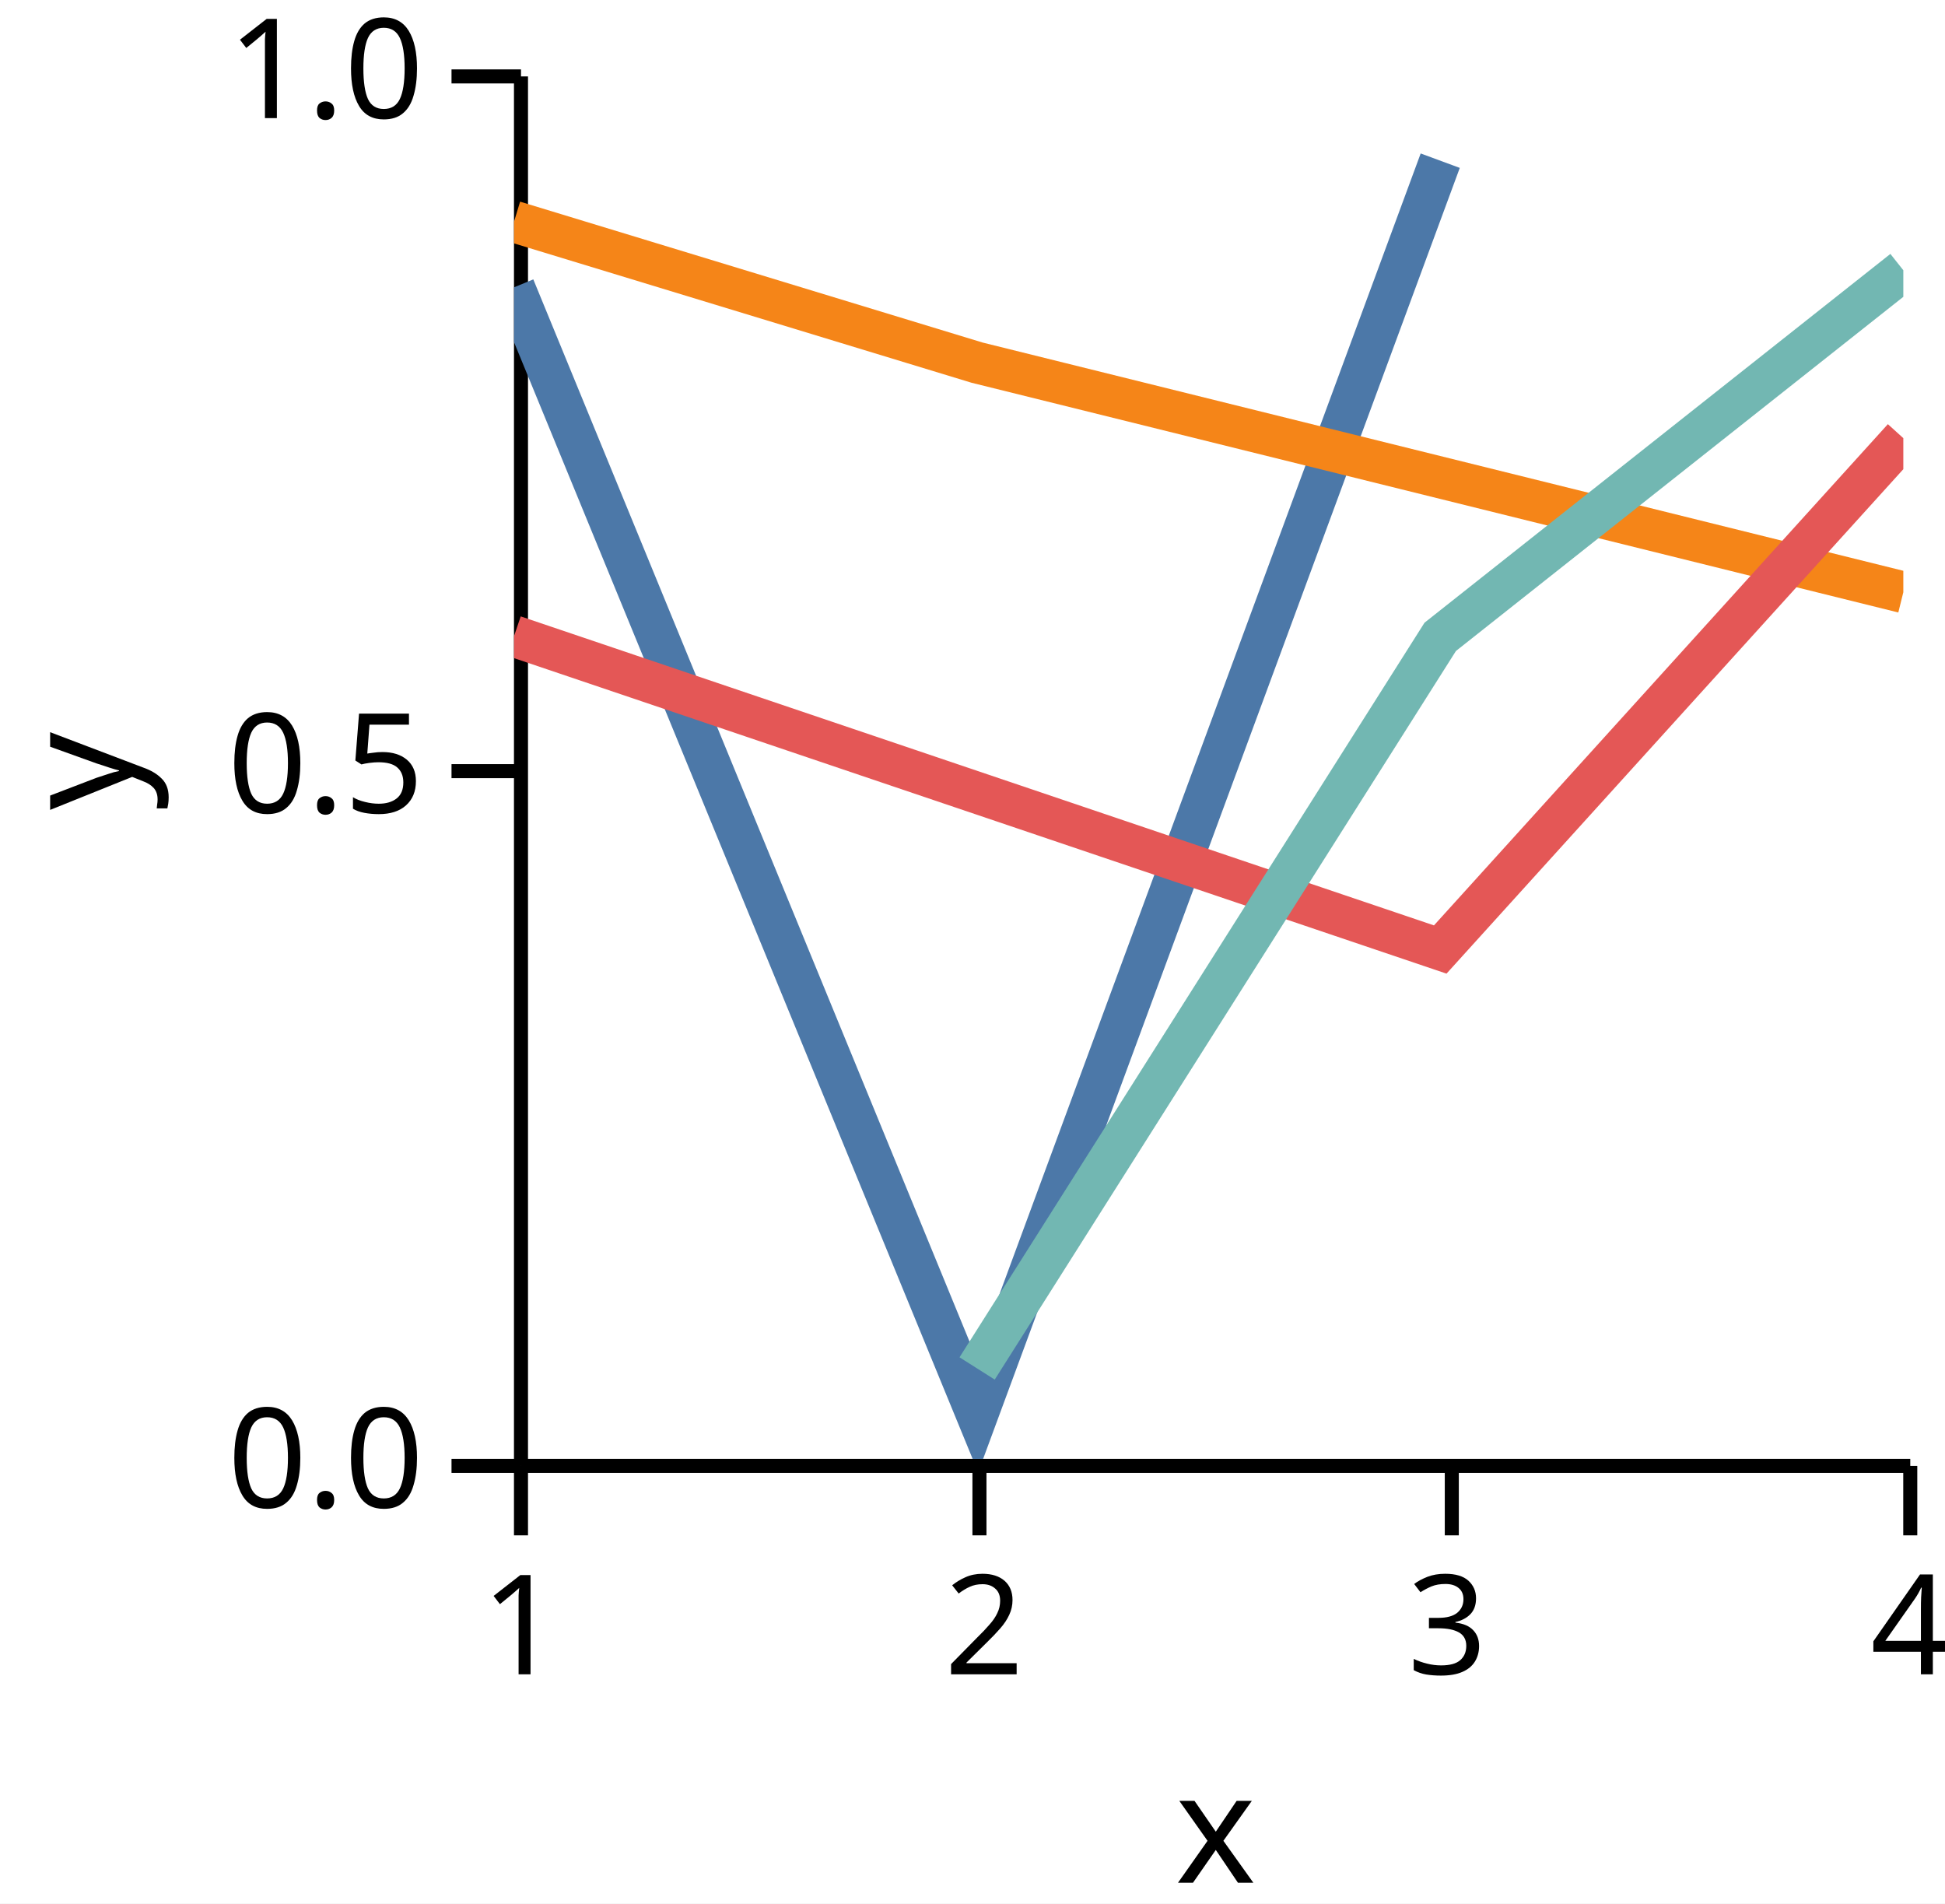
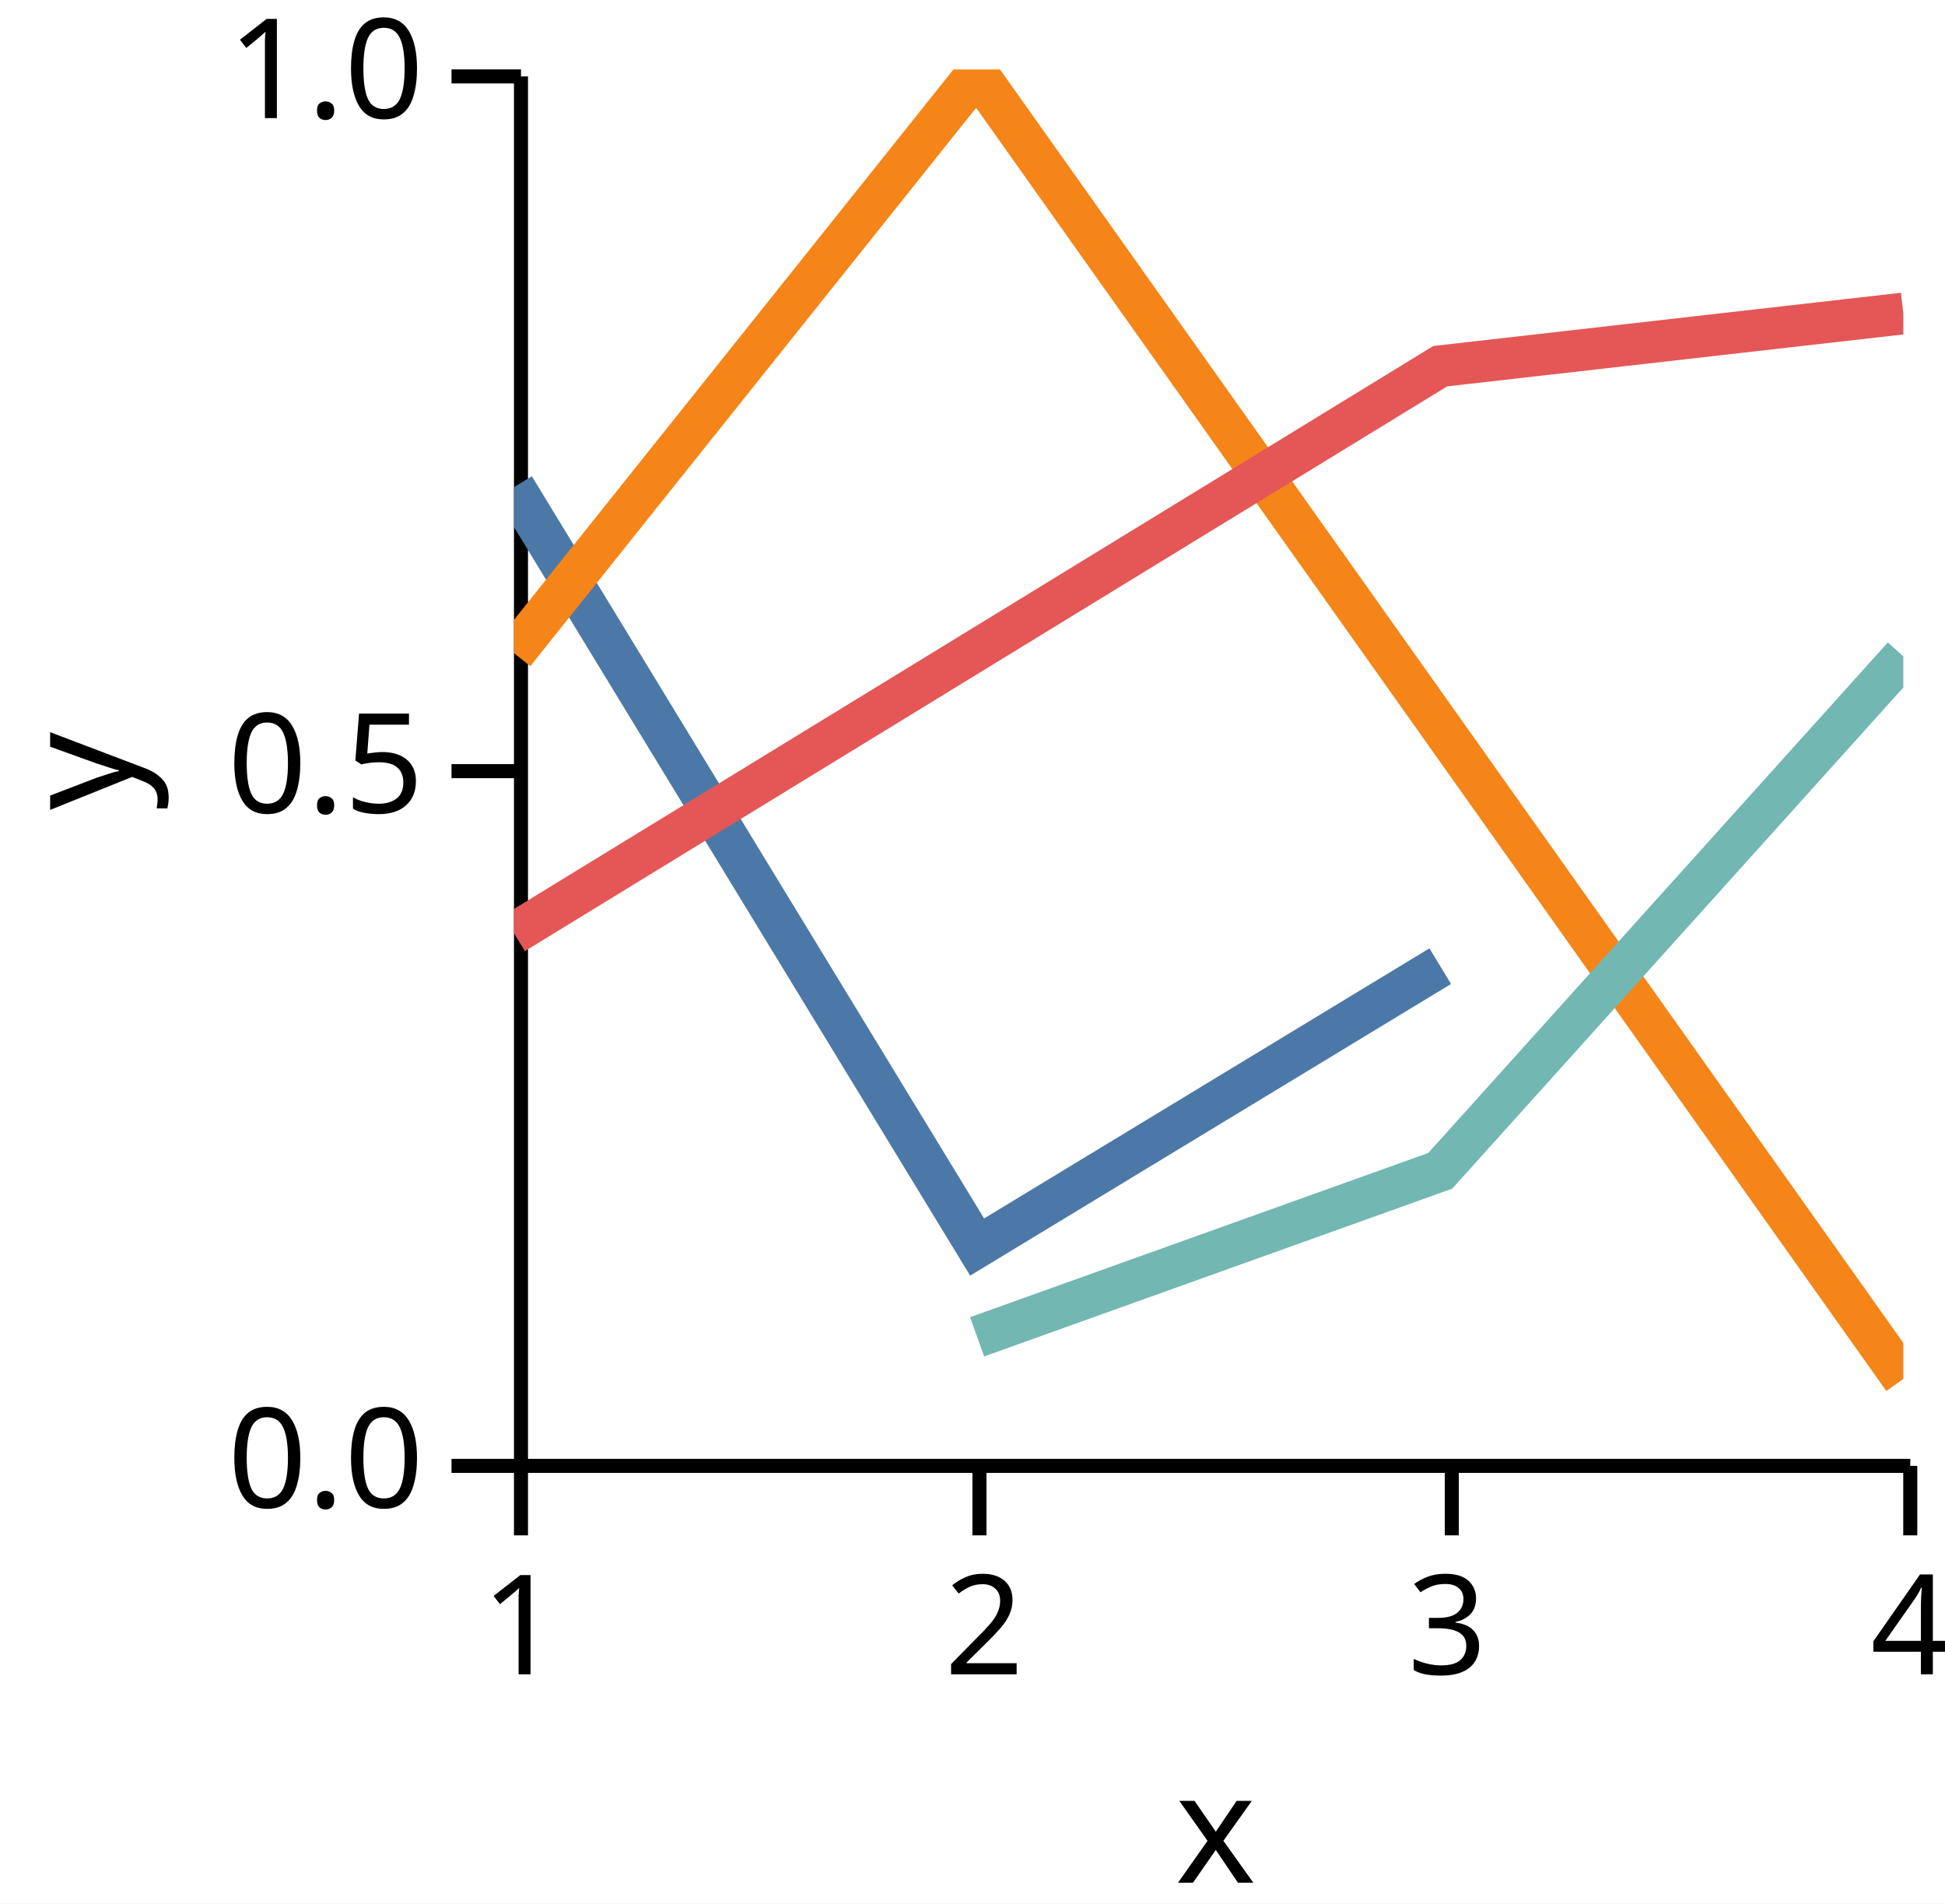
<svg xmlns="http://www.w3.org/2000/svg" version="1.1" class="marks" width="140" height="137" viewBox="0 0 140 137">
  <rect width="140" height="137" fill="white" />
  <g fill="none" stroke-miterlimit="10" transform="translate(37,5)">
    <g class="mark-group role-frame root" role="graphics-object" aria-roledescription="group mark container">
      <g transform="translate(0,0)">
        <path class="background" aria-hidden="true" d="M0,0h100v100h-100Z" />
        <g>
          <g class="mark-group role-axis" role="graphics-symbol" aria-roledescription="axis" aria-label="X-axis titled 'x' for a linear scale with values from 1.0 to 4.0">
            <g transform="translate(0.5,100.5)">
              <path class="background" aria-hidden="true" d="M0,0h0v0h0Z" pointer-events="none" />
              <g>
                <g class="mark-rule role-axis-tick" pointer-events="none">
                  <line transform="translate(0,0)" x2="0" y2="5" stroke="black" stroke-width="1.01" opacity="1" />
                  <line transform="translate(33,0)" x2="0" y2="5" stroke="black" stroke-width="1.01" opacity="1" />
                  <line transform="translate(67,0)" x2="0" y2="5" stroke="black" stroke-width="1.01" opacity="1" />
                  <line transform="translate(100,0)" x2="0" y2="5" stroke="black" stroke-width="1.01" opacity="1" />
                </g>
                <g class="mark-text role-axis-label" pointer-events="none">
                  <text text-anchor="middle" transform="translate(0,15)" font-family="sans-serif" font-size="10px" font-style="normal" font-weight="400" fill="black" opacity="1">1</text>
                  <text text-anchor="middle" transform="translate(33.33333,15)" font-family="sans-serif" font-size="10px" font-style="normal" font-weight="400" fill="black" opacity="1">2</text>
                  <text text-anchor="middle" transform="translate(66.66667,15)" font-family="sans-serif" font-size="10px" font-style="normal" font-weight="400" fill="black" opacity="1">3</text>
                  <text text-anchor="middle" transform="translate(100,15)" font-family="sans-serif" font-size="10px" font-style="normal" font-weight="400" fill="black" opacity="1">4</text>
                </g>
                <g class="mark-rule role-axis-domain" pointer-events="none">
                  <line transform="translate(0,0)" x2="100" y2="0" stroke="black" stroke-width="1.01" opacity="1" />
                </g>
                <g class="mark-text role-axis-title" pointer-events="none">
                  <text text-anchor="middle" transform="translate(50,30)" font-family="sans-serif" font-size="11px" font-style="normal" font-weight="400" fill="black" opacity="1">x</text>
                </g>
              </g>
              <path class="foreground" aria-hidden="true" d="" pointer-events="none" display="none" />
            </g>
          </g>
          <g class="mark-group role-axis" role="graphics-symbol" aria-roledescription="axis" aria-label="Y-axis titled 'y' for a linear scale with values from 0.0 to 1.0">
            <g transform="translate(0.5,0.5)">
              <path class="background" aria-hidden="true" d="M0,0h0v0h0Z" pointer-events="none" />
              <g>
                <g class="mark-rule role-axis-tick" pointer-events="none">
                  <line transform="translate(0,100)" x2="-5" y2="0" stroke="black" stroke-width="1.01" opacity="1" />
                  <line transform="translate(0,50)" x2="-5" y2="0" stroke="black" stroke-width="1.01" opacity="1" />
                  <line transform="translate(0,0)" x2="-5" y2="0" stroke="black" stroke-width="1.01" opacity="1" />
                </g>
                <g class="mark-text role-axis-label" pointer-events="none">
                  <text text-anchor="end" transform="translate(-7,103)" font-family="sans-serif" font-size="10px" font-style="normal" font-weight="400" fill="black" opacity="1">0.0</text>
                  <text text-anchor="end" transform="translate(-7,53)" font-family="sans-serif" font-size="10px" font-style="normal" font-weight="400" fill="black" opacity="1">0.5</text>
                  <text text-anchor="end" transform="translate(-7,3)" font-family="sans-serif" font-size="10px" font-style="normal" font-weight="400" fill="black" opacity="1">1.0</text>
                </g>
                <g class="mark-rule role-axis-domain" pointer-events="none">
                  <line transform="translate(0,100)" x2="0" y2="-100" stroke="black" stroke-width="1.01" opacity="1" />
                </g>
                <g class="mark-text role-axis-title" pointer-events="none">
                  <text text-anchor="middle" transform="translate(-26,50) rotate(-90) translate(0,-2)" font-family="sans-serif" font-size="11px" font-style="normal" font-weight="400" fill="black" opacity="1">y</text>
                </g>
              </g>
              <path class="foreground" aria-hidden="true" d="" pointer-events="none" display="none" />
            </g>
          </g>
          <g class="mark-group role-scope" clip-path="url(#clip1)" role="graphics-object" aria-roledescription="group mark container">
            <g transform="translate(0,0)">
              <path class="background" aria-hidden="true" d="M0,0h0v0h0Z" />
              <g>
                <g class="mark-line role-mark" role="graphics-symbol" aria-roledescription="line mark container">
-                   <path d="M0,15.678L33.333,96.835L66.667,6.564" stroke="#4c78a8" stroke-width="3" stroke-dasharray="0" opacity="1" />
+                   <path d="M0,30.056L33.333,84.75L66.667,64.535" stroke="#4c78a8" stroke-width="3" stroke-dasharray="0" opacity="1" />
                </g>
              </g>
              <path class="foreground" aria-hidden="true" d="" display="none" />
            </g>
            <g transform="translate(0,0)">
              <path class="background" aria-hidden="true" d="M0,0h0v0h0Z" />
              <g>
                <g class="mark-line role-mark" role="graphics-symbol" aria-roledescription="line mark container">
-                   <path d="M0,10.949L33.333,21.101L100,37.625" stroke="#f58518" stroke-width="3" stroke-dasharray="0" opacity="1" />
+                   <path d="M0,42.007L33.333,0.268L100,94.243" stroke="#f58518" stroke-width="3" stroke-dasharray="0" opacity="1" />
                </g>
              </g>
              <path class="foreground" aria-hidden="true" d="" display="none" />
            </g>
            <g transform="translate(0,0)">
              <path class="background" aria-hidden="true" d="M0,0h0v0h0Z" />
              <g>
                <g class="mark-line role-mark" role="graphics-symbol" aria-roledescription="line mark container">
-                   <path d="M0,40.783L66.667,63.337L100,26.534" stroke="#e45756" stroke-width="3" stroke-dasharray="0" opacity="1" />
+                   <path d="M0,62.173L66.667,21.355L100,17.561" stroke="#e45756" stroke-width="3" stroke-dasharray="0" opacity="1" />
                </g>
              </g>
              <path class="foreground" aria-hidden="true" d="" display="none" />
            </g>
            <g transform="translate(0,0)">
              <path class="background" aria-hidden="true" d="M0,0h0v0h0Z" />
              <g>
                <g class="mark-line role-mark" role="graphics-symbol" aria-roledescription="line mark container">
-                   <path d="M33.333,93.488L66.667,40.834L100,14.45" stroke="#72b7b2" stroke-width="3" stroke-dasharray="0" opacity="1" />
+                   <path d="M33.333,91.211L66.667,79.265L100,42.239" stroke="#72b7b2" stroke-width="3" stroke-dasharray="0" opacity="1" />
                </g>
              </g>
              <path class="foreground" aria-hidden="true" d="" display="none" />
            </g>
          </g>
        </g>
        <path class="foreground" aria-hidden="true" d="" display="none" />
      </g>
    </g>
  </g>
  <defs>
    <clipPath id="clip1">
      <rect x="0" y="0" width="100" height="100" />
    </clipPath>
  </defs>
</svg>
